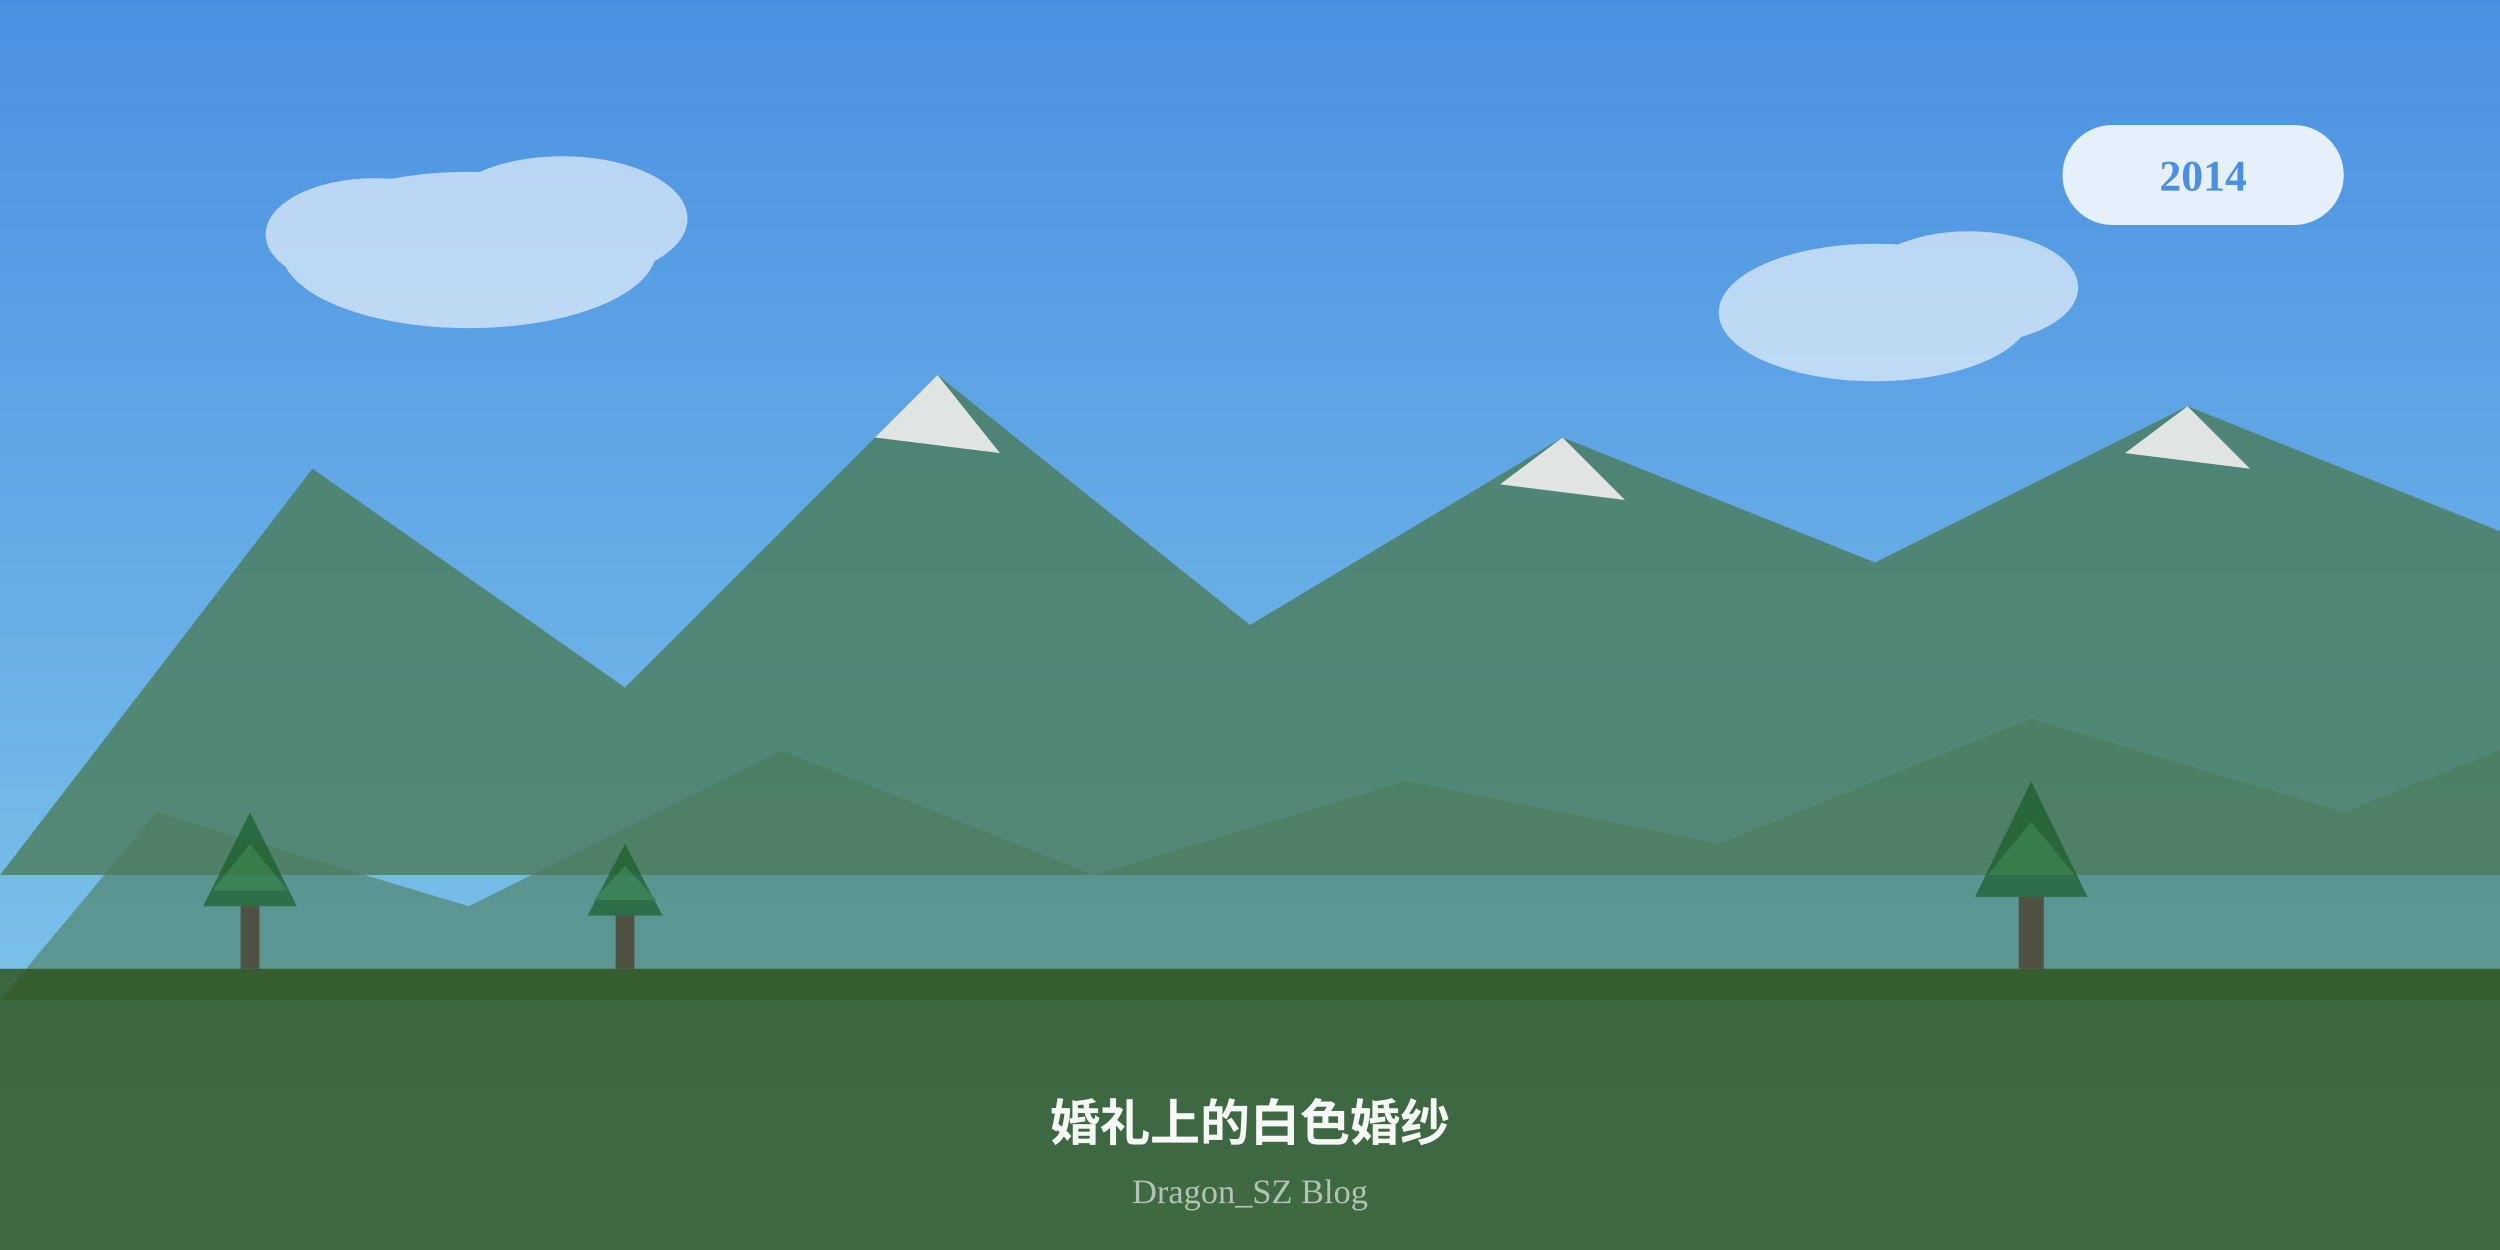
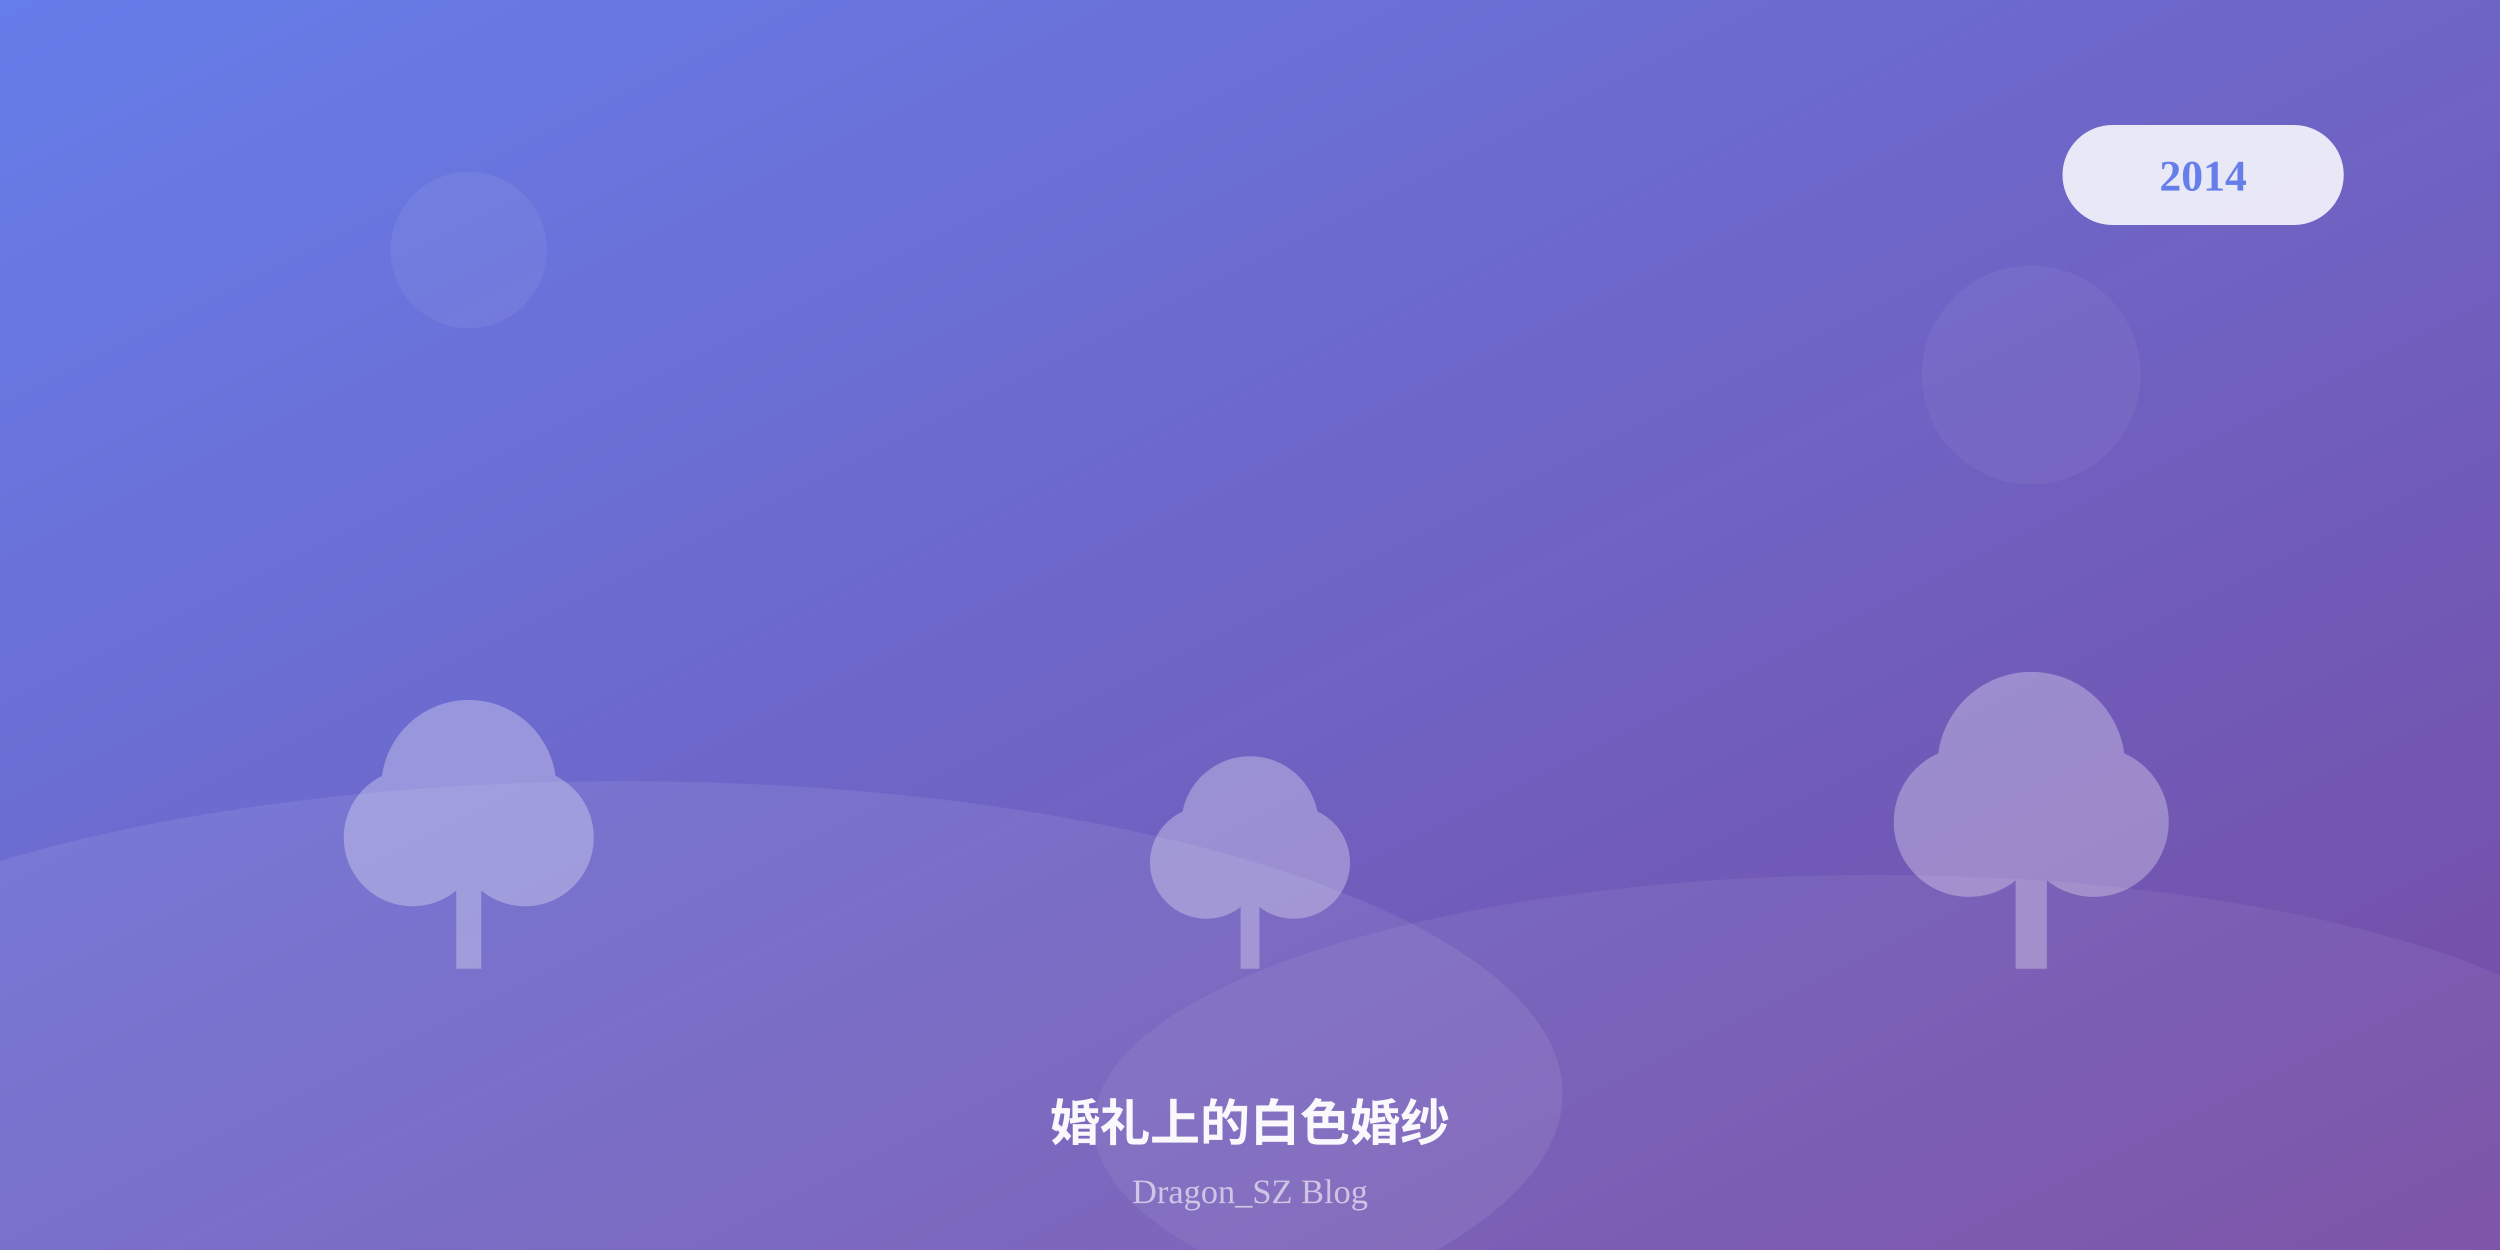
<svg xmlns="http://www.w3.org/2000/svg" viewBox="0 0 800 400" width="100%" height="100%">
  <defs>
-     <linearGradient id="sky" x1="0%" y1="0%" x2="0%" y2="100%">
-       <stop offset="0%" style="stop-color:#4a90e2;stop-opacity:1" />
-       <stop offset="100%" style="stop-color:#87ceeb;stop-opacity:1" />
+     <linearGradient id="bg" x1="0%" y1="0%" x2="100%" y2="100%">
+       <stop offset="0%" style="stop-color:#667eea;stop-opacity:1" />
+       <stop offset="100%" style="stop-color:#764ba2;stop-opacity:1" />
    </linearGradient>
  </defs>
-   <rect width="800" height="400" fill="url(#sky)" />
-   <g opacity="0.6">
-     <ellipse cx="150" cy="80" rx="60" ry="25" fill="white" />
-     <ellipse cx="180" cy="70" rx="40" ry="20" fill="white" />
-     <ellipse cx="120" cy="75" rx="35" ry="18" fill="white" />
-     <ellipse cx="600" cy="100" rx="50" ry="22" fill="white" />
-     <ellipse cx="630" cy="92" rx="35" ry="18" fill="white" />
-   </g>
-   <polygon points="0,280 100,150 200,220 300,120 400,200 500,140 600,180 700,130 800,170 800,280" fill="#4a7c59" opacity="0.8" />
-   <polygon points="280,140 300,120 320,145" fill="#f0f0f0" opacity="0.9" />
-   <polygon points="480,155 500,140 520,160" fill="#f0f0f0" opacity="0.9" />
-   <polygon points="680,145 700,130 720,150" fill="#f0f0f0" opacity="0.9" />
-   <polygon points="0,320 50,260 150,290 250,240 350,280 450,250 550,270 650,230 750,260 800,240 800,320" fill="#4a7c59" opacity="0.6" />
-   <rect x="0" y="310" width="800" height="90" fill="#2d5016" opacity="0.8" />
-   <g opacity="0.7">
-     <g transform="translate(80, 280)">
-       <rect x="-3" y="0" width="6" height="30" fill="#4a3520" />
-       <polygon points="0,-20 -15,10 15,10" fill="#1a5c2a" />
-       <polygon points="0,-10 -12,5 12,5" fill="#2d7a3e" />
+   <rect width="800" height="400" fill="url(#bg)" />
+   <ellipse cx="200" cy="350" rx="300" ry="100" fill="white" opacity="0.08" />
+   <ellipse cx="600" cy="360" rx="250" ry="80" fill="white" opacity="0.06" />
+   <g opacity="0.3">
+     <g transform="translate(150, 260)">
+       <rect x="-4" y="0" width="8" height="50" fill="white" />
+       <circle cx="0" cy="-8" r="28" fill="white" />
+       <circle cx="-18" cy="8" r="22" fill="white" />
+       <circle cx="18" cy="8" r="22" fill="white" />
    </g>
-     <g transform="translate(200, 285)">
-       <rect x="-3" y="0" width="6" height="25" fill="#4a3520" />
-       <polygon points="0,-15 -12,8 12,8" fill="#1a5c2a" />
-       <polygon points="0,-8 -10,3 10,3" fill="#2d7a3e" />
+     <g transform="translate(400, 270)">
+       <rect x="-3" y="0" width="6" height="40" fill="white" />
+       <circle cx="0" cy="-6" r="22" fill="white" />
+       <circle cx="-14" cy="6" r="18" fill="white" />
+       <circle cx="14" cy="6" r="18" fill="white" />
    </g>
-     <g transform="translate(650, 275)">
-       <rect x="-4" y="0" width="8" height="35" fill="#4a3520" />
-       <polygon points="0,-25 -18,12 18,12" fill="#1a5c2a" />
-       <polygon points="0,-12 -14,5 14,5" fill="#2d7a3e" />
+     <g transform="translate(650, 255)">
+       <rect x="-5" y="0" width="10" height="55" fill="white" />
+       <circle cx="0" cy="-10" r="30" fill="white" />
+       <circle cx="-20" cy="8" r="24" fill="white" />
+       <circle cx="20" cy="8" r="24" fill="white" />
    </g>
  </g>
+   <circle cx="150" cy="80" r="25" fill="white" opacity="0.06" />
+   <circle cx="650" cy="120" r="35" fill="white" opacity="0.05" />
  <g transform="translate(660, 40)">
    <rect width="90" height="32" rx="16" fill="white" opacity="0.85" />
-     <text x="45" y="21" text-anchor="middle" font-size="14" font-weight="bold" fill="#4a90e2">2014</text>
+     <text x="45" y="21" text-anchor="middle" font-size="14" font-weight="bold" fill="#667eea">2014</text>
  </g>
  <text x="400" y="365" text-anchor="middle" font-size="16" font-weight="bold" fill="white" opacity="0.95">婚礼上的白色婚纱</text>
  <text x="400" y="385" text-anchor="middle" font-size="11" fill="white" opacity="0.6">Dragon_SZ Blog</text>
</svg>
